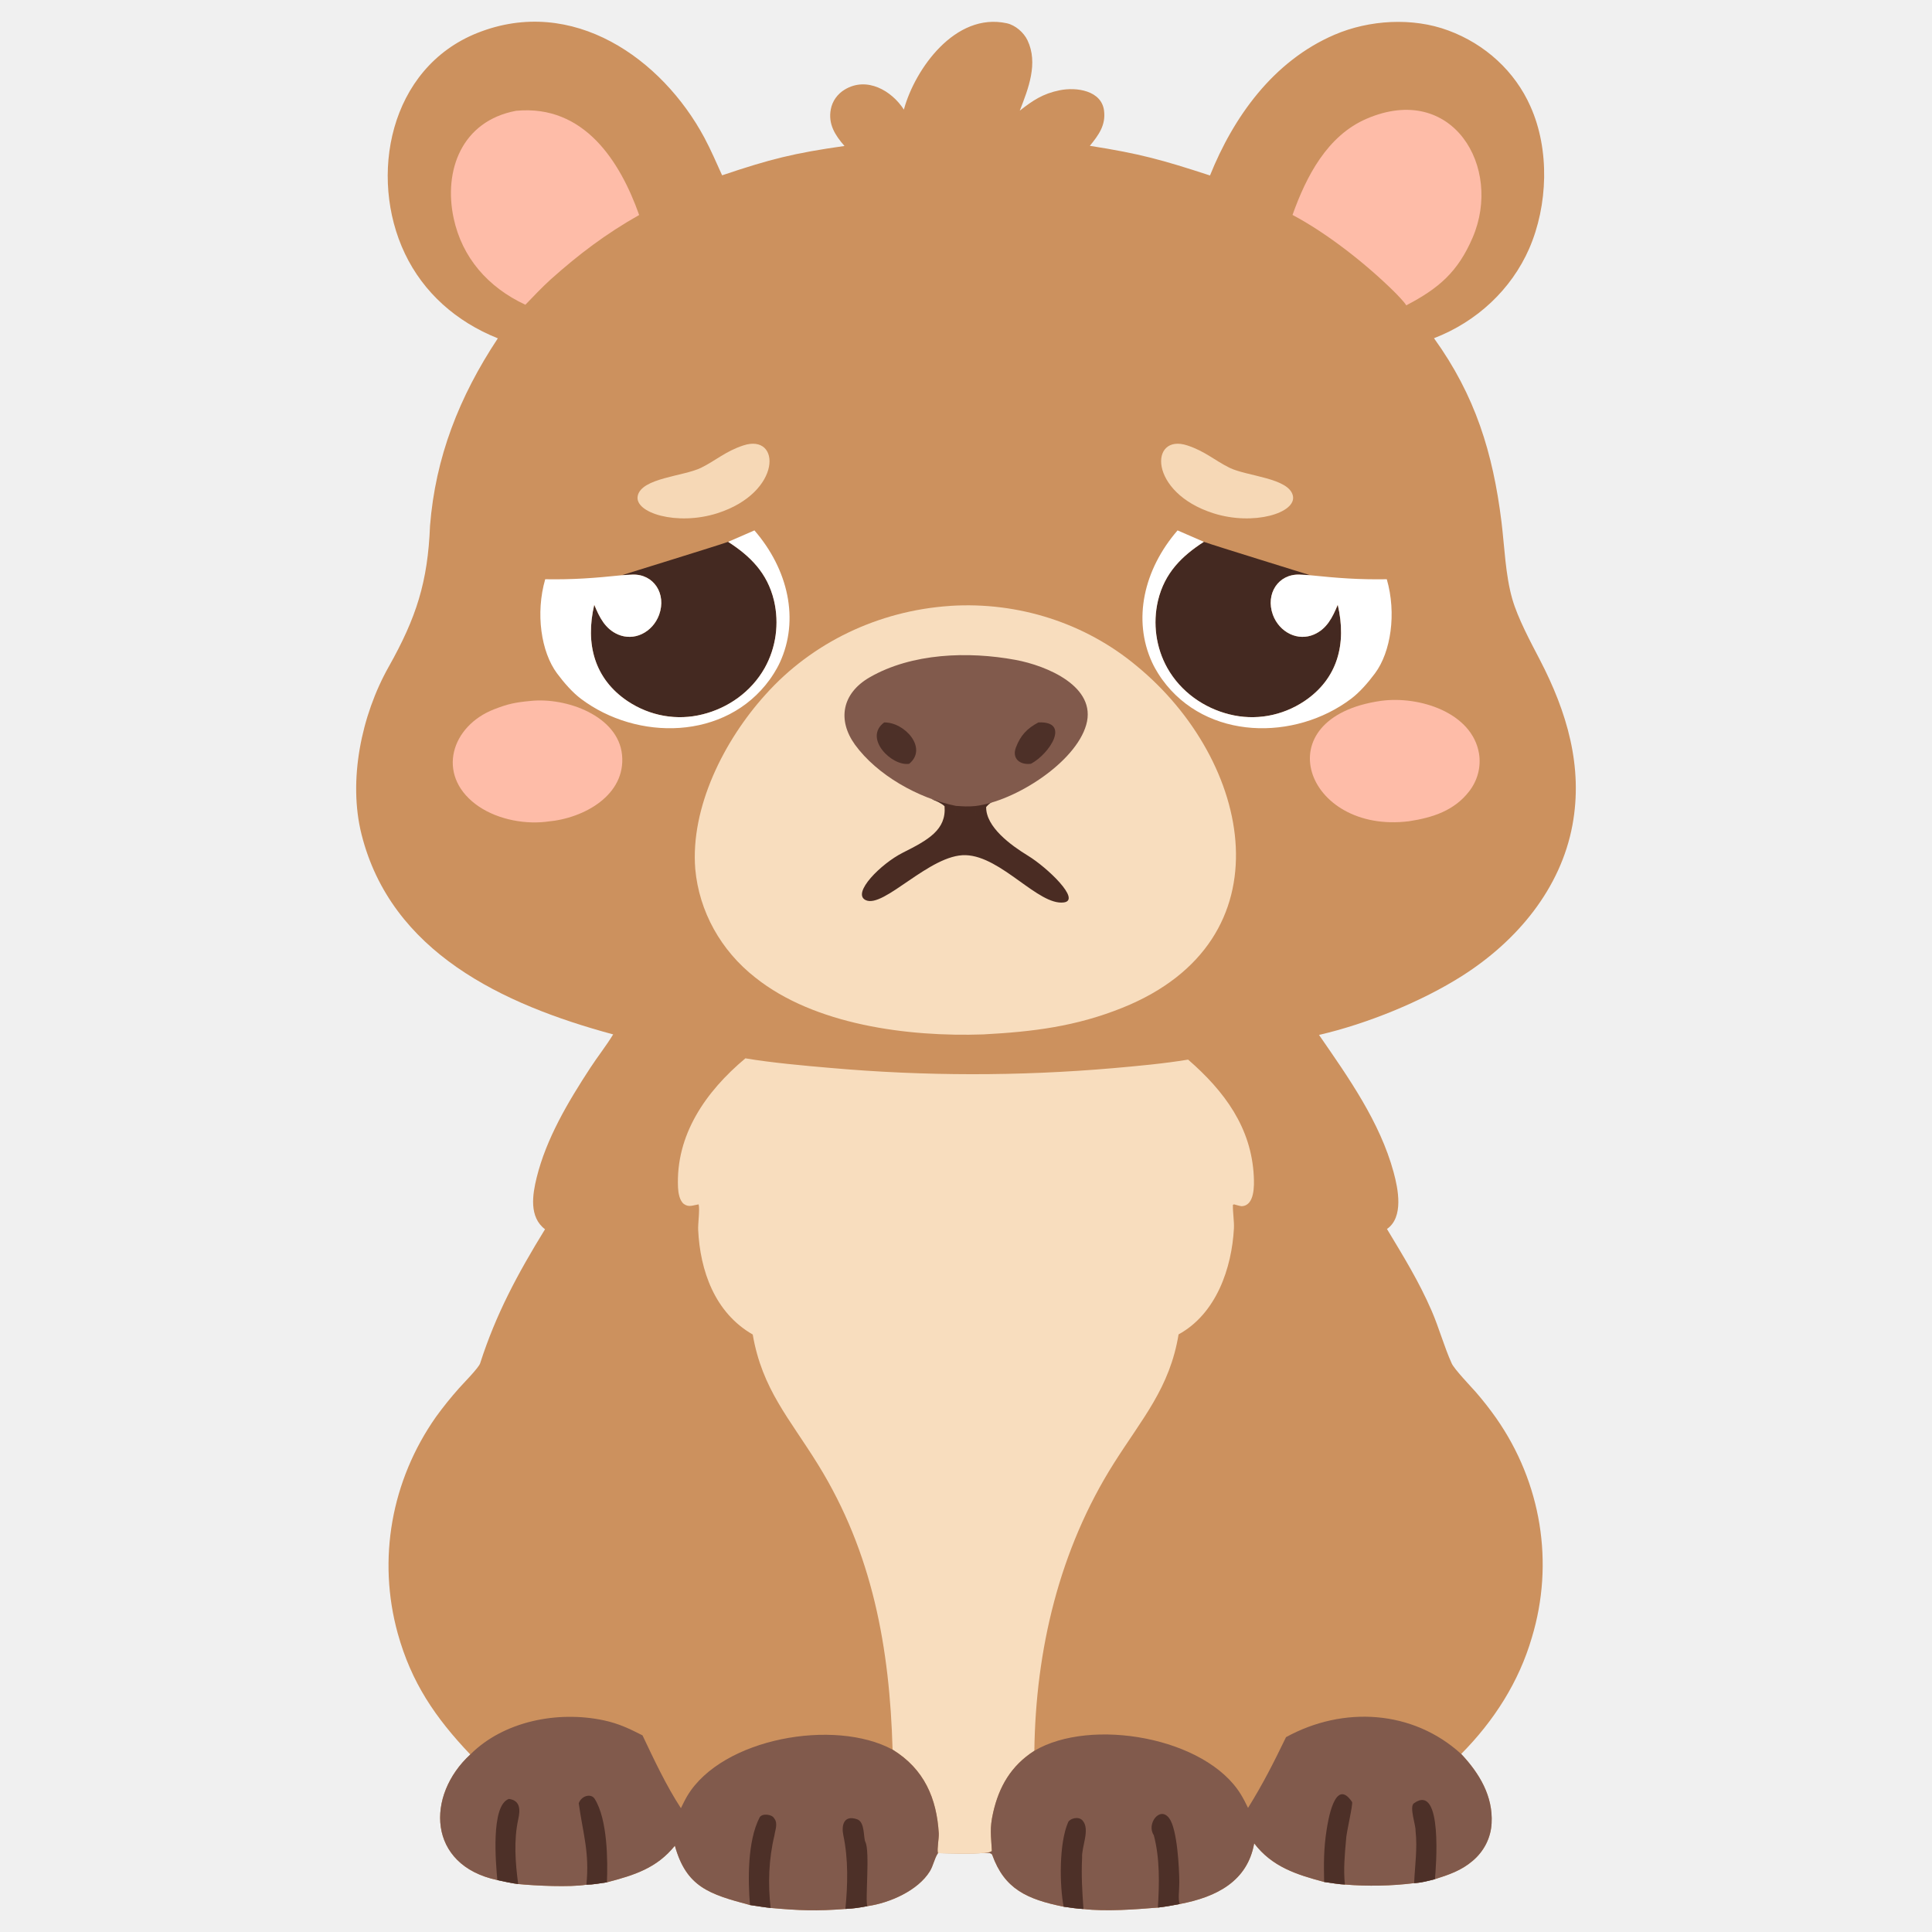
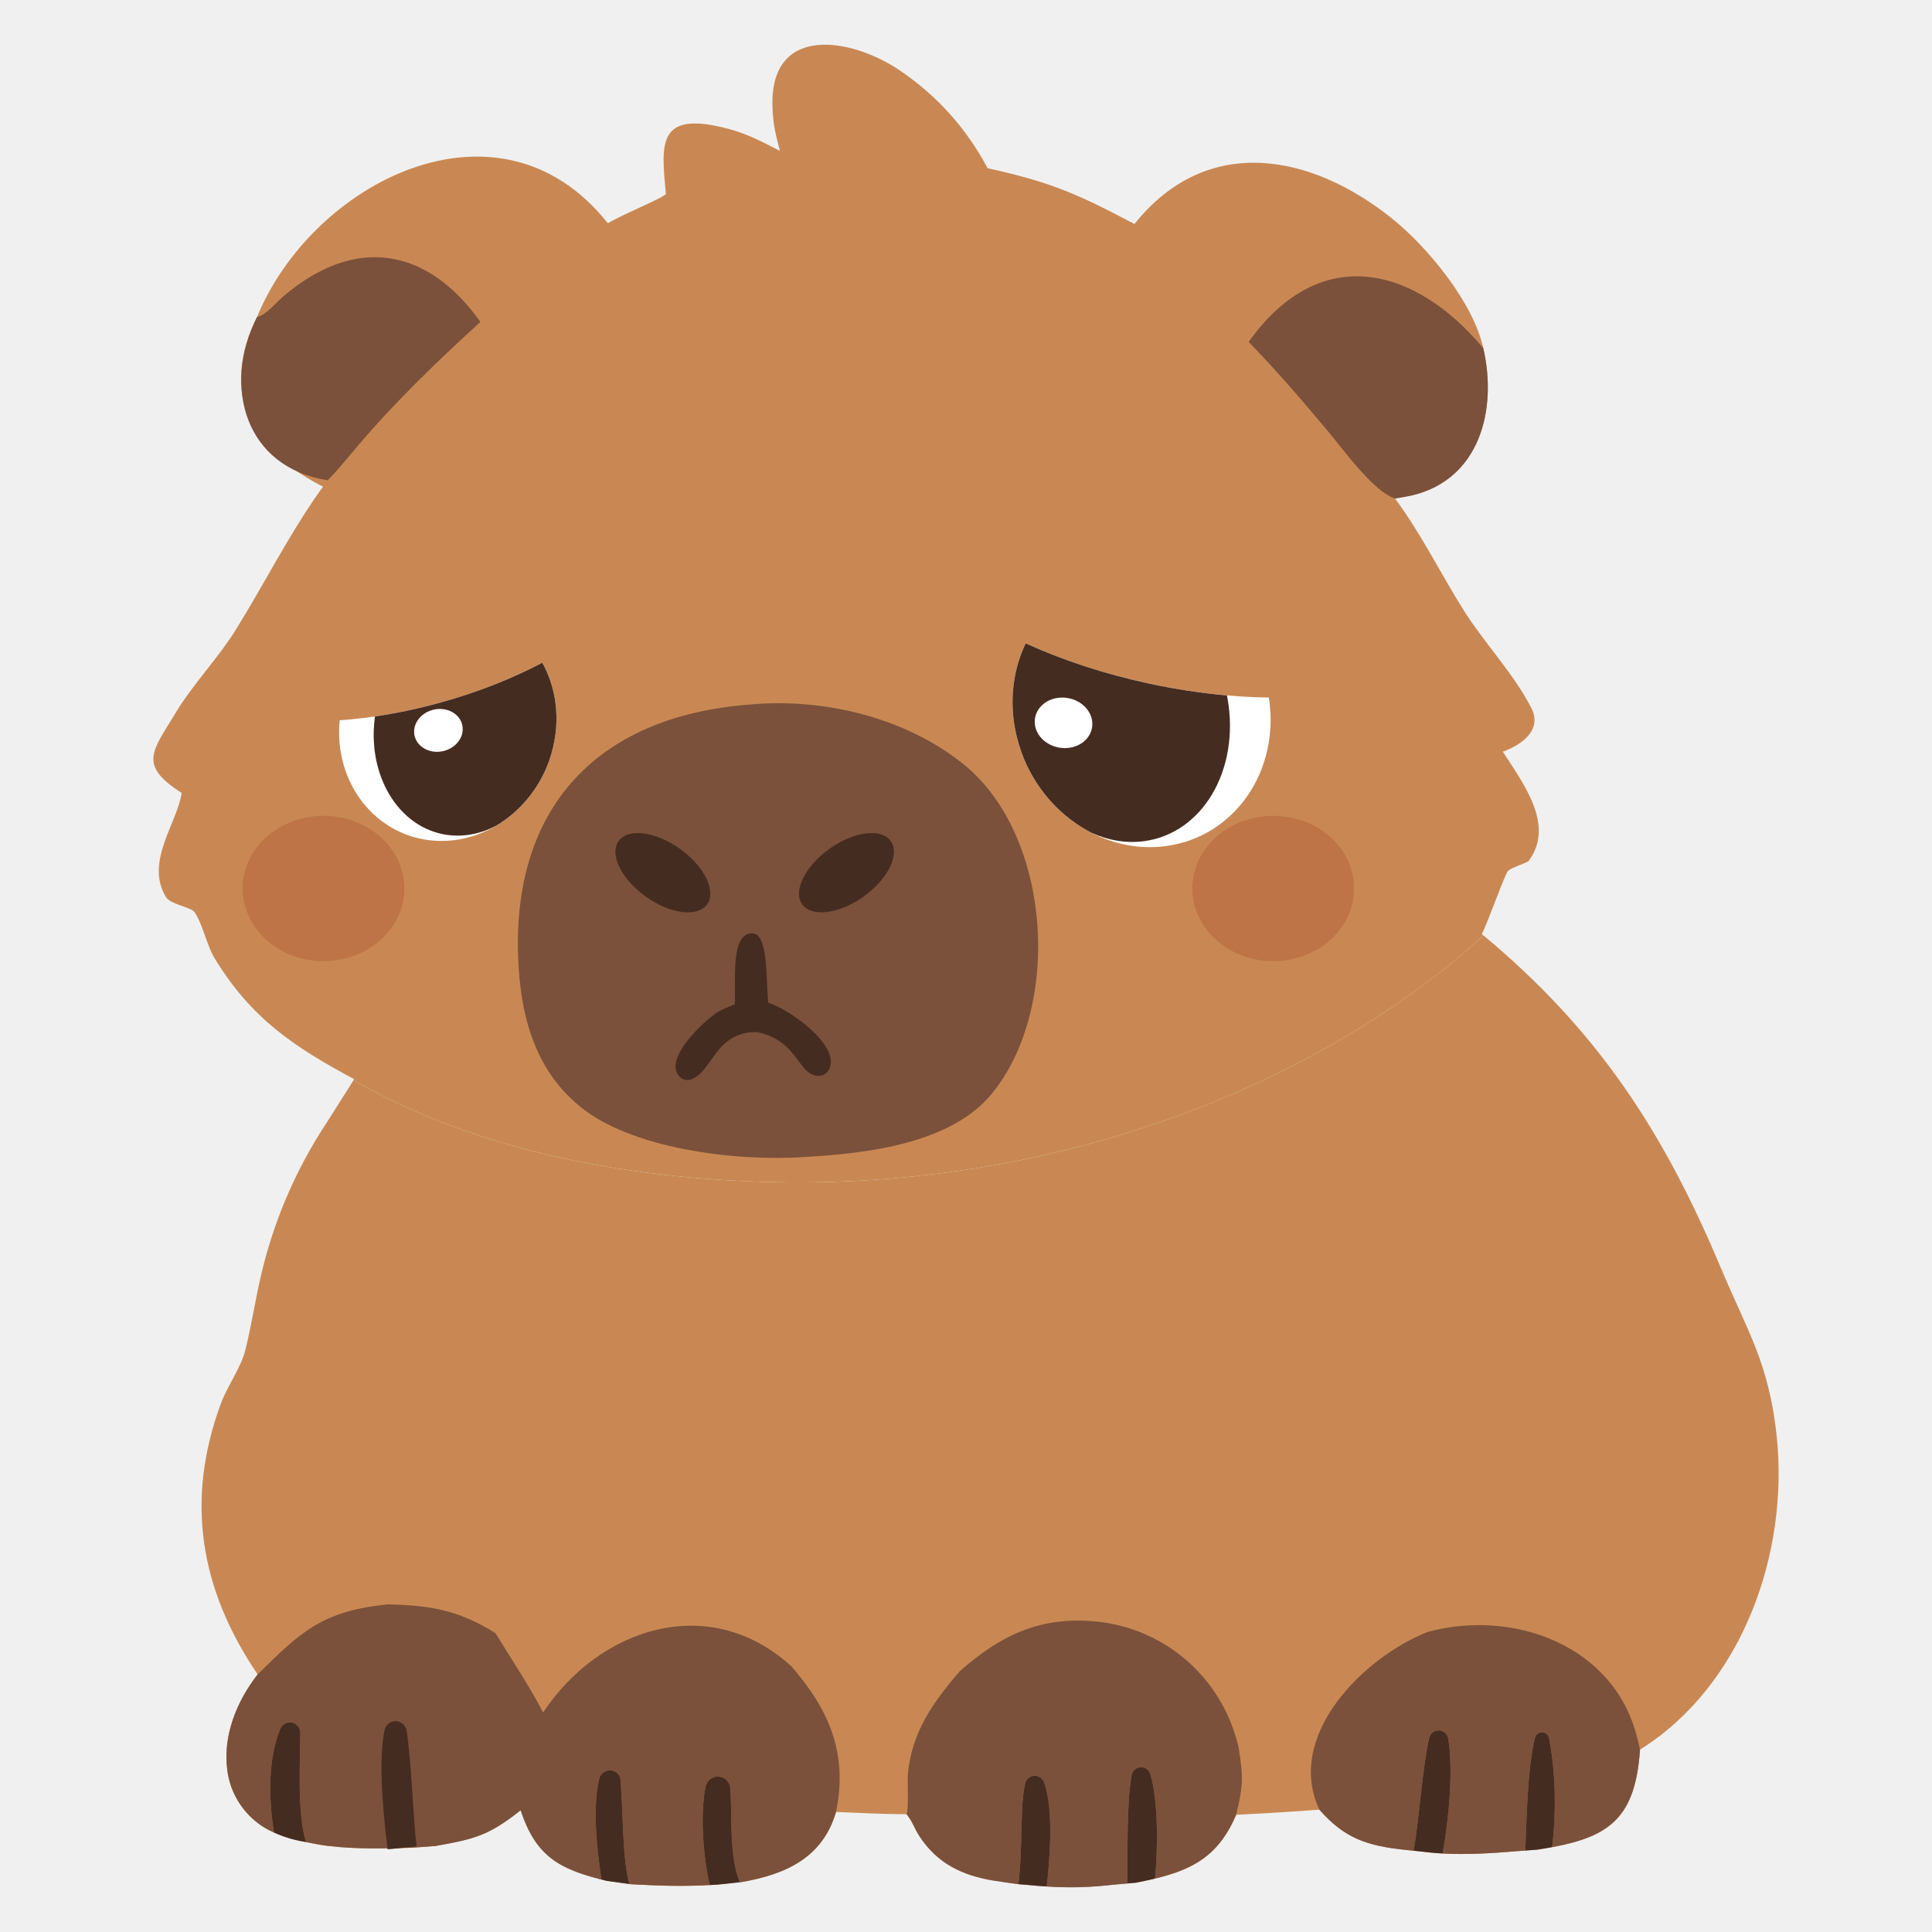
<svg xmlns="http://www.w3.org/2000/svg" width="100%" height="100%" viewBox="0 0 1024 1024" version="1.1" xml:space="preserve" style="fill-rule:evenodd;clip-rule:evenodd;stroke-linejoin:round;stroke-miterlimit:2;">
-   <g transform="matrix(0.777308,0,0,0.737884,-37.42286,-57.61215)">
-     <path d="M664.474,156.818L664.654,156.107C672.055,128.058 699.258,86.669 734.652,94.788C740.54,96.139 746.237,101.466 748.733,106.962C756.237,123.485 749.344,141.72 743.503,157.558C752.258,150.317 759.184,145.365 770.689,142.918C782.277,140.453 799.245,143.143 800.959,157.573C802.2,168.028 797.323,174.988 791.285,182.821C825.526,188.479 840.653,192.928 873.2,204.127C889.139,162.357 916.131,121.999 958.13,103.013C981.755,92.332 1011.35,90.43 1035.65,99.952C1060.95,109.772 1081.17,129.448 1091.69,154.469C1104.97,185.597 1103.65,225.695 1090.81,256.744C1078.63,285.968 1055.27,309.109 1025.94,321.016C1054.14,362.284 1066.11,403.392 1071.94,452.789C1074.06,470.848 1074.59,490.943 1079.34,508.384C1083.09,522.122 1091.69,538.993 1098.13,552.027C1116.61,589.461 1127.74,628.875 1120.32,670.856C1112.32,716.152 1082.97,753.666 1045.32,778.929C1017.71,797.455 980.036,813.57 947.539,821.461C967.77,852.325 989.02,883.857 998.397,920.061C1001.49,932 1005.43,952.39 993.877,960.856C1005.21,980.791 1015.45,998.08 1024.36,1019.67C1029.31,1031.68 1032.98,1045.76 1038.02,1057.42C1039.83,1061.62 1050.86,1073.73 1054.54,1078.12C1059.44,1084.07 1064.04,1090.27 1068.33,1096.68C1099.17,1143.14 1108.06,1200.79 1092.65,1254.37C1083.87,1286.09 1066.95,1314.08 1044.48,1337.95C1056.93,1351.89 1066.23,1368.27 1065.22,1387.63C1064.75,1398.08 1060.05,1407.89 1052.21,1414.8C1044.58,1421.65 1036.15,1424.69 1026.59,1427.87C1021.73,1429.18 1017.47,1430.42 1012.41,1430.73C996.753,1432.76 980.923,1433.1 965.195,1431.73C961.8,1431.66 954.688,1430.42 951.03,1429.88C932.07,1424.55 915.585,1419.06 903.325,1402.15C898.784,1429.2 877.93,1440.7 852.543,1445.74C847.264,1446.82 842.989,1447.62 837.657,1448.29C822.392,1449.61 802.111,1451.22 786.918,1449.32C782.38,1449.07 777.901,1448.32 773.402,1447.66C748.283,1442.31 733.011,1434.86 724.729,1410.44C724.109,1408.62 720.68,1409.06 719.024,1409.04C711.298,1409.87 695.67,1409.36 687.707,1409.18C685.159,1413.25 684.586,1418.1 682.126,1422.29C674.041,1436.07 654.855,1444.97 639.588,1447.26C633.605,1448.44 630.628,1448.93 624.581,1449.27C605.056,1450.89 592.989,1450.39 573.614,1448.55C569.119,1448.04 564.05,1447.15 559.528,1446.45C531.651,1438.67 516.14,1433.49 508.321,1403.84C495.917,1419.98 480.819,1424.95 461.99,1430.14C457.566,1430.83 452.359,1431.82 447.983,1431.85C436.882,1433.78 413.013,1432.59 401.472,1431.37C397.334,1430.91 391.469,1429.46 387.263,1428.54C339.492,1417.89 338.386,1367.79 368.818,1338.33C344.852,1311.78 328.65,1286.61 319.36,1251.39C305.405,1198.19 314.892,1141.56 345.422,1095.81C350.332,1088.68 355.591,1081.79 361.18,1075.18C364.108,1071.72 374.561,1060.55 375.533,1057.36C386.365,1021.84 401.101,993.067 419.777,961.052C408.754,952.244 411.219,936.128 414.079,923.924C420.678,895.766 435.521,869.519 450.645,845.117C455.703,836.957 461.402,829.445 466.244,821.094C390.441,799.517 314.855,761.84 294.678,677.477C285.394,638.658 294.527,591.941 313.155,557.084C332.036,521.753 339.869,496.013 341.359,455.771C345.075,406.564 361.195,363.119 387.602,321.101C359.212,309.155 336.907,288.281 324.214,260.201C299.314,205.121 313.411,126.978 373.686,101.729C438.711,74.49 499.643,120.396 528.412,176.942C532.842,185.648 536.644,195.028 540.527,204.001C573.185,192.436 589.311,188.087 623.973,182.929C617.54,175.236 612.725,167.149 614.648,156.576C615.676,150.776 619.078,145.668 624.035,142.486C639.169,132.773 656.164,143.171 664.474,156.818Z" style="fill:rgb(204,145,94);fill-rule:nonzero;" />
+   <path d="M786.001,495.573C846.857,546.15 881.751,599.777 912.113,672.08C925.969,705.078 937.569,722.399 941.67,761.071C948.213,822.894 923.765,893.143 869.246,927.348C866.581,966.11 851.067,974.858 814.669,980.366L802.986,981.233C788.659,982.493 772.081,983.373 757.748,981.853C753.287,981.345 748.823,980.865 744.357,980.416C724.42,978.273 712.589,974.315 699.29,959.16C684.6,960.266 669.896,961.169 655.182,961.872C644.347,987.387 627.284,992.82 602.171,997.86L589.502,998.991C572.547,1000.925 559.958,1000.585 543.037,998.912C539.531,998.82 530.751,997.34 526.875,996.789C510.169,994.082 496.834,987.778 487.346,973.247C484.567,968.989 483.87,965.782 480.502,961.545C468.329,961.588 455.346,960.855 443.115,960.37C435.946,984.773 416.332,993.445 393.106,997.522L380.368,998.885C363.2,999.97 351.46,999.579 334.462,998.695L321.709,996.927C297.539,991.065 284.265,984.865 275.964,959.481C259.046,972.859 251.863,974.651 230.922,978.395L218.341,979.341C204.286,979.724 188.641,980.139 174.765,978.46C170.856,978.144 164.586,976.78 160.553,976.022C152.956,974.768 143.328,971.284 137.143,966.63C127.955,959.849 121.934,949.608 120.477,938.282C118.011,920.001 125.467,901.694 136.559,887.468C106.028,842.506 98.025,795.247 117.149,743.691C120.403,734.914 127.69,724.757 129.932,715.946C133.074,703.602 135.061,690.503 137.883,677.976C144.521,648.316 156.525,620.119 173.306,594.776L187.372,572.563C241.776,603.681 311.955,622.58 397.502,626.175C555.365,632.81 696.587,576.541 785.115,496.96C785.417,496.495 785.713,496.033 786.001,495.573Z" style="fill:rgb(201,136,83);" />
+   <g transform="matrix(1.708516,0,0,1.708516,-864.6758,-427.8763)">
+     <path d="M939.048,405.068C938.989,405.076 938.93,405.085 938.871,405.094C947.022,416.088 952.974,428.353 960.266,439.905C966.633,449.992 975.791,459.538 981.162,470.089C984.722,477.081 977.765,481.662 972.311,483.629C978.571,493.399 988.703,506.497 980.227,517.633C978.603,518.518 975.253,519.513 973.973,520.534C973.027,521.288 967.499,537.068 965.791,540.203L966.147,540.498C965.978,540.767 965.805,541.037 965.628,541.31C913.812,587.889 831.155,620.823 738.757,616.94C688.686,614.835 647.61,603.774 615.767,585.56L615.975,585.232C597.43,575.277 584.027,566.439 572.642,547.658C570.21,543.645 568.988,537.095 566.413,533.343C565.461,531.956 558.942,530.926 557.621,528.784C550.865,517.821 561.282,505.49 562.437,496.415C548.864,487.739 553.401,483.508 560.425,471.822C565.913,462.692 573.806,454.589 579.348,445.643C588.185,431.377 595.599,416.543 605.286,402.828C605.81,402.086 606.341,401.347 606.879,400.611C607.167,400.217 607.458,399.825 607.75,399.433C607.458,399.825 638.996,363.929 658.911,344.905C664.843,339.238 686.092,325.498 694.549,319.559C694.588,319.608 694.627,319.657 694.666,319.706C699.47,316.806 710.658,312.39 712.667,310.661C711.328,295.695 709.791,285.288 729.685,289.813C737.077,291.494 741.42,293.855 748.049,297.233C746.685,291.968 745.926,289.154 745.73,283.665C744.809,257.866 770.118,261.94 785.458,272.432C796.846,280.222 805.82,290.129 812.473,302.617C831.564,306.818 840.121,310.449 857.295,319.552L858.023,319.939L858.219,319.695L858.285,320.467C871.648,332.933 919.364,382.126 939.048,405.068Z" style="fill:rgb(201,136,83);" />
  </g>
-   <g transform="matrix(0.777308,0,0,0.737884,-37.42286,-57.61215)">
-     <path d="M556.407,838.27C573.731,841.375 596.691,843.584 614.372,845.167C678.378,851.113 742.794,851.179 806.812,845.366C823.407,843.837 841.908,842.065 858.28,839.193C883.164,861.98 901.459,888.108 903.068,923.075C903.356,929.334 903.786,944.188 894.749,944.481C893.84,944.459 890.489,943.42 889.575,943.149L888.818,943.53C888.701,949.176 889.779,955.358 889.509,960.551C888.043,988.758 877.641,1021.63 851.778,1036.57C845.754,1075.06 827.008,1096.88 807.631,1129.19C770.348,1191.35 754.333,1263.35 753.433,1335.67C737.559,1346.35 729.328,1361.46 725.34,1380.06C722.836,1391.74 723.935,1396.28 724.476,1407.71C722.554,1408.98 721.517,1408.75 719.024,1409.04C711.298,1409.87 695.67,1409.36 687.707,1409.18C686.925,1406.5 688.466,1398.52 688.259,1394.89C686.836,1369.98 678.439,1348.83 656.766,1334.83C654.795,1261.88 643.187,1193.58 605.984,1130.15C586.431,1096.81 567.873,1076.1 561.403,1036.65C535.376,1020.94 525.52,990.558 524.202,961.521C523.992,956.893 525.425,947.06 524.528,943.171C520.711,943.748 517.919,945.49 514.565,942.977C511.462,940.652 510.612,934.673 510.457,931.007C508.863,893.276 529.245,862.221 556.407,838.27Z" style="fill:rgb(248,221,190);fill-rule:nonzero;" />
+   <g id="EarR">
+     <path d="M601.605,118.328C640.103,70.611 695.062,81.574 737.726,115.756C756.679,130.942 780.91,160.403 786.159,184.516C793.697,216.942 784.427,254.303 747.992,262.655C745.247,263.258 679.483,273.147 676.702,273.566C643.072,234.37 604.548,180.945 581.718,159.646C581.68,159.2 601.642,118.761 601.605,118.328Z" style="fill:rgb(201,136,83);" />
+     <g transform="matrix(1.708516,0,0,1.708516,-864.6758,-427.8763)">
+       <path d="M893.465,356.502C915.386,325.68 944.775,332.788 966.239,358.435C970.651,377.414 965.225,399.282 943.9,404.17C942.235,404.536 940.558,404.844 938.871,405.094C932.199,402.961 922.877,389.965 918.089,384.248C909.992,374.58 902.257,365.574 893.465,356.502Z" style="fill:rgb(123,81,59);fill-rule:nonzero;" />
+     </g>
  </g>
-   <g transform="matrix(0.777308,0,0,0.737884,-37.42286,-57.61215)">
-     <path d="M925.033,1325.88C963.937,1303.33 1011.45,1306.26 1044.48,1337.95C1056.93,1351.89 1066.23,1368.27 1065.22,1387.63C1064.75,1398.08 1060.05,1407.89 1052.21,1414.8C1044.58,1421.65 1036.15,1424.69 1026.59,1427.87C1021.73,1429.18 1017.47,1430.42 1012.41,1430.73C996.753,1432.76 980.923,1433.1 965.195,1431.73C961.8,1431.66 954.688,1430.42 951.03,1429.88C932.07,1424.55 915.585,1419.06 903.325,1402.15C898.784,1429.2 877.93,1440.7 852.543,1445.74C847.264,1446.82 842.989,1447.62 837.657,1448.29C822.392,1449.61 802.111,1451.22 786.918,1449.32C782.38,1449.07 777.901,1448.32 773.402,1447.66C748.283,1442.31 733.011,1434.86 724.729,1410.44C724.109,1408.62 720.68,1409.06 719.024,1409.04C721.517,1408.75 722.554,1408.98 724.476,1407.71C723.935,1396.28 722.836,1391.74 725.34,1380.06C729.328,1361.46 737.559,1346.35 753.433,1335.67C791.952,1311.57 870.338,1325.89 894.193,1366.92C895.98,1369.99 897.679,1373.44 899.136,1376.68C909.365,1359.35 916.614,1344.21 925.033,1325.88Z" style="fill:rgb(129,90,76);fill-rule:nonzero;" />
+   <g id="EarL">
+     <path d="M307.085,195.441C307.085,195.441 213.175,274.231 213.675,273.561C124.068,249.871 117.624,204.989 136.205,168.083C165.302,96.881 264.24,45.609 321.972,118.095C362.524,174.242 307.085,195.441 307.085,195.441Z" style="fill:rgb(201,136,83);" />
+     <g transform="matrix(1.708516,0,0,1.708516,-864.6758,-427.8763)">
+       <path d="M585.819,348.817C588.732,348.084 591.765,344.255 594.181,342.209C616.327,323.453 638.623,327.138 655.139,350.3C641.517,362.734 628.743,375.008 616.816,389.079C614.144,392.232 610.617,396.571 607.75,399.433C582.227,395.517 574.943,370.418 585.819,348.817Z" style="fill:rgb(123,81,59);fill-rule:nonzero;" />
+     </g>
  </g>
-   <g transform="matrix(0.777308,0,0,0.737884,-37.42286,-57.61215)">
-     <path d="M837.657,1448.29C838.659,1431.57 839.103,1412.96 834.885,1396.29C829.707,1388.38 838.906,1375.06 845.358,1384.07C850.919,1391.83 852.245,1420.33 852.279,1430.29C852.298,1435.95 851.246,1442.14 852.543,1445.74C847.264,1446.82 842.989,1447.62 837.657,1448.29Z" style="fill:rgb(77,48,40);fill-rule:nonzero;" />
+   <g transform="matrix(1.708516,0,0,1.708516,-864.6758,-427.8763)">
+     <path d="M591.101,818.943C589.354,818.149 587.72,817.227 586.368,816.209C580.99,812.24 577.466,806.246 576.613,799.617C575.17,788.917 579.534,778.202 586.026,769.875C599.481,756.576 606.143,750.178 626.467,748.141C639.585,748.46 648.299,749.879 659.787,757.071C664.069,764.036 671.067,774.676 674.574,781.701C692.008,755.393 726.13,744.177 751.583,767.345C763.215,780.719 769.235,794.307 765.454,812.545C761.258,826.828 749.778,831.904 736.184,834.29L735.616,834.351C732.22,826.174 733.287,814.152 732.663,805.196C732.528,803.248 730.971,801.701 729.022,801.58C727.073,801.459 725.337,802.801 724.961,804.717C723.125,814.059 724.445,827.66 726.286,835.229C717.517,835.683 710.982,835.451 701.859,834.977L701.399,834.913C699.073,827.619 699.484,811.823 698.498,801.781C697.932,800.4 696.541,799.542 695.053,799.655C693.566,799.768 692.32,800.826 691.969,802.276C689.675,811.971 691.562,825.873 692.673,833.515C679.611,830.192 672.278,826.268 667.62,812.025C657.718,819.855 653.514,820.904 641.257,823.095L633.893,823.649C625.667,823.873 616.51,824.116 608.388,823.133C606.393,822.972 603.346,822.344 601.034,821.892C598.263,812.882 599.209,797.703 599.252,787.993C599.263,786.461 598.192,785.133 596.692,784.82C595.192,784.507 593.679,785.294 593.075,786.702C589.389,795.373 589.278,807.69 591.101,818.943Z" style="fill:rgb(123,81,59);" />
  </g>
-   <g transform="matrix(0.777308,0,0,0.737884,-37.42286,-57.61215)">
-     <path d="M773.402,1447.66C770.661,1432.49 770.135,1402.34 776.473,1386.98C777.568,1384.32 783.535,1382.44 786.279,1385.7C791.696,1392.13 785.534,1404.55 785.987,1412.49C785.383,1425.49 786.083,1436.65 786.918,1449.32C782.38,1449.07 777.901,1448.32 773.402,1447.66Z" style="fill:rgb(77,48,40);fill-rule:nonzero;" />
+   <g transform="matrix(1.708516,0,0,1.708516,-864.6758,-427.8763)">
+     <path d="M822.029,834.946C819.603,834.669 816.208,834.107 814.479,833.861C804.701,832.277 796.896,828.587 791.343,820.082C789.716,817.59 789.308,815.713 787.337,813.233C788.052,812.224 787.529,802.906 787.762,800.555C789.051,787.549 795.562,778.547 803.844,768.877C816.045,758.176 827.783,752.157 844.56,753.329C858.105,754.215 870.715,760.549 879.512,770.887C884.825,777.156 888.546,784.616 890.356,792.632C891.829,801.867 891.777,804.316 889.578,813.424C884.119,826.279 875.959,830.425 864.418,833.211C865.237,824.758 865.576,809.814 862.971,800.825C862.588,799.495 861.341,798.602 859.958,798.668C858.576,798.733 857.419,799.74 857.163,801.1C855.457,810.385 856.014,827.032 855.826,834.731L851.135,835.15C843.635,836.005 837.595,836.101 830.817,835.674C831.672,828.064 833.157,811.746 829.942,803.261C829.467,802.02 828.241,801.23 826.915,801.312C825.588,801.393 824.468,802.326 824.148,803.616C822.441,810.593 823.498,822.535 822.029,834.946Z" style="fill:rgb(123,81,59);" />
  </g>
-   <g transform="matrix(0.777308,0,0,0.737884,-37.42286,-57.61215)">
-     <path d="M951.03,1429.88C950.788,1417.04 950.674,1406.08 952.726,1392.47C953.542,1387.06 958.223,1353.95 970.048,1372.39C970.932,1373.77 965.904,1395.52 965.992,1399.45C965.057,1410.44 964.106,1421.04 965.195,1431.73C961.8,1431.66 954.688,1430.42 951.03,1429.88Z" style="fill:rgb(77,48,40);fill-rule:nonzero;" />
+   <g transform="matrix(1.708516,0,0,1.708516,-864.6758,-427.8763)">
+     <path d="M944.591,824.569C943.652,824.469 942.712,824.373 941.772,824.278C930.103,823.024 923.178,820.707 915.394,811.837C904.635,788.941 929.047,764.51 949.074,756.673C975.287,749.598 1006.32,760.57 1013.8,788.782C1014.19,790.253 1014.55,791.732 1014.87,793.217C1013.429,814.17 1005.575,820.139 987.602,823.469C988.889,812.84 988.766,800.368 986.637,789.596C986.416,788.602 985.55,787.883 984.532,787.848C983.514,787.814 982.602,788.472 982.314,789.449C979.809,799.494 979.642,816.925 979.28,824.519L976.088,824.756C969.018,825.378 961.013,825.842 953.647,825.439C955.715,813.924 956.957,798.988 955.341,789.669C955.068,788.279 953.86,787.269 952.443,787.246C951.027,787.223 949.786,788.193 949.467,789.573C947.276,799.199 946.239,816.21 944.679,824.135L944.591,824.569Z" style="fill:rgb(123,81,59);" />
  </g>
-   <g transform="matrix(0.777308,0,0,0.737884,-37.42286,-57.61215)">
-     <path d="M1012.41,1430.73C1012.9,1417.97 1014.73,1406.02 1013.36,1393.09C1013.63,1389.43 1008.94,1375.85 1012.23,1373.37C1032.34,1358.21 1027.15,1420.87 1026.59,1427.87C1021.73,1429.18 1017.47,1430.42 1012.41,1430.73Z" style="fill:rgb(77,48,40);fill-rule:nonzero;" />
+   <g transform="matrix(2.383862,0,0,2.383862,-238.4293,-964.9172)">
+     <path d="M414.287,816.251L414.35,815.94C415.468,810.26 416.211,798.069 417.782,791.17C418.01,790.18 418.899,789.485 419.915,789.502C420.93,789.518 421.796,790.242 421.992,791.239C423.149,797.918 422.259,808.622 420.777,816.875C419.795,816.821 418.828,816.746 417.884,816.646C416.685,816.509 415.486,816.378 414.287,816.251Z" style="fill:rgb(69,44,33);" />
  </g>
-   <g transform="matrix(0.777308,0,0,0.737884,-37.42286,-57.61215)">
-     <path d="M368.818,1338.33C391.519,1314.37 428.414,1306.72 459.871,1313.8C470.007,1316.08 477.272,1319.77 486.256,1324.59C493.906,1341.6 502.57,1361.05 512.438,1376.88C513.746,1374.06 515.311,1370.65 516.827,1367.99C540.471,1326.51 617.225,1312.28 656.766,1334.83C678.439,1348.83 686.836,1369.98 688.259,1394.89C688.466,1398.52 686.925,1406.5 687.707,1409.18C685.159,1413.25 684.586,1418.1 682.126,1422.29C674.041,1436.07 654.855,1444.97 639.588,1447.26C633.605,1448.44 630.628,1448.93 624.581,1449.27C605.056,1450.89 592.989,1450.39 573.614,1448.55C569.119,1448.04 564.05,1447.15 559.528,1446.45C531.651,1438.67 516.14,1433.49 508.321,1403.84C495.917,1419.98 480.819,1424.95 461.99,1430.14C457.566,1430.83 452.359,1431.82 447.983,1431.85C436.882,1433.78 413.013,1432.59 401.472,1431.37C397.334,1430.91 391.469,1429.46 387.263,1428.54C339.492,1417.89 338.386,1367.79 368.818,1338.33Z" style="fill:rgb(129,90,76);fill-rule:nonzero;" />
+   <g transform="matrix(2.383862,0,0,2.383862,-238.4293,-964.9172)">
+     <path d="M439.148,816.216C439.408,810.773 439.527,798.28 441.323,791.081C441.529,790.381 442.183,789.909 442.913,789.934C443.642,789.958 444.263,790.474 444.421,791.186C445.947,798.906 446.035,807.845 445.113,815.463C444.046,815.661 442.929,815.845 441.761,816.022L439.148,816.216Z" style="fill:rgb(69,44,33);" />
  </g>
-   <g transform="matrix(0.777308,0,0,0.737884,-37.42286,-57.61215)">
-     <path d="M559.528,1446.45C558.164,1428.99 557.685,1400.78 566.057,1383.62C567.654,1380.34 574.585,1381.23 575.973,1384.13C578.803,1387.66 576.722,1392.49 576.188,1396.52C572.314,1413.42 571.723,1431.27 573.614,1448.55C569.119,1448.04 564.05,1447.15 559.528,1446.45Z" style="fill:rgb(77,48,40);fill-rule:nonzero;" />
+   <g transform="matrix(2.383862,0,0,2.383862,-277.8936,-968.7869)">
+     <path d="M343.002,825.312C344.054,816.417 343.296,807.858 344.52,802.858C344.749,801.933 345.552,801.264 346.503,801.206C347.454,801.148 348.332,801.714 348.672,802.603C350.977,808.684 349.913,820.379 349.3,825.833C347.729,825.735 346.104,825.596 344.37,825.425C344.02,825.416 343.545,825.374 343.002,825.312Z" style="fill:rgb(69,44,33);" />
  </g>
-   <g transform="matrix(0.777308,0,0,0.737884,-37.42286,-57.61215)">
-     <path d="M624.581,1449.27C626.221,1431.94 626.641,1413.59 623.183,1396.33C621.867,1389.77 623.123,1381.28 632.805,1384.94C638.028,1387.16 636.81,1398.27 638.204,1401.12C641.485,1407.81 637.929,1443.54 639.588,1447.26C633.605,1448.44 630.628,1448.93 624.581,1449.27Z" style="fill:rgb(77,48,40);fill-rule:nonzero;" />
+   <g transform="matrix(2.383862,0,0,2.383862,-277.8936,-968.7869)">
+     <path d="M367.223,825.158C367.358,819.64 366.959,807.709 368.182,801.054C368.365,800.08 369.194,799.358 370.185,799.311C371.176,799.264 372.07,799.904 372.345,800.857C374.211,807.3 373.969,818.01 373.381,824.069C372.044,824.392 370.643,824.689 369.176,824.984L367.223,825.158Z" style="fill:rgb(69,44,33);" />
  </g>
-   <g transform="matrix(0.777308,0,0,0.737884,-37.42286,-57.61215)">
-     <path d="M447.983,1431.85C450.246,1408.69 445.562,1394.78 442.767,1373.33C444.683,1367.83 451.217,1366.11 453.638,1370.18C462.421,1384.93 462.595,1414.47 461.99,1430.14C457.566,1430.83 452.359,1431.82 447.983,1431.85Z" style="fill:rgb(77,48,40);fill-rule:nonzero;" />
+   <g transform="matrix(2.383862,0,0,2.383862,-239.4293,-966.7985)">
+     <path d="M161.36,813.008C160.053,804.944 160.132,796.116 162.774,789.902C163.207,788.892 164.292,788.328 165.367,788.552C166.442,788.777 167.209,789.728 167.202,790.827C167.171,797.786 166.493,808.665 168.479,815.122C168.236,815.074 168.004,815.029 167.788,814.989C165.791,814.659 163.46,813.962 161.36,813.008Z" style="fill:rgb(69,44,33);" />
  </g>
-   <g transform="matrix(0.777308,0,0,0.737884,-37.42286,-57.61215)">
-     <path d="M387.263,1428.54C386.295,1417.14 382.581,1374.98 395.1,1370.24C403.302,1371.31 402.827,1378.61 401.519,1384.87C398.37,1399.93 399.543,1416.2 401.472,1431.37C397.334,1430.91 391.469,1429.46 387.263,1428.54Z" style="fill:rgb(77,48,40);fill-rule:nonzero;" />
+   <g transform="matrix(2.383862,0,0,2.383862,-239.4293,-966.7985)">
+     <path d="M186.604,816.718C186.101,812.125 184.279,798.127 185.928,790.213C186.182,789.045 187.227,788.22 188.423,788.243C189.618,788.266 190.63,789.131 190.84,790.308C191.984,797.874 192.333,810.48 193.053,816.01C192.908,816.041 192.761,816.073 192.613,816.105L187.335,816.673C187.09,816.689 186.847,816.704 186.604,816.718Z" style="fill:rgb(69,44,33);" />
  </g>
-   <g transform="matrix(0.777308,0,0,0.737884,-37.42286,-57.61215)">
-     <path d="M695.773,513.32C695.959,513.299 696.145,513.278 696.331,513.257C742.626,510.198 788.235,525.695 823.081,556.327C901.844,624.389 928.081,753.443 813.462,801.966C781.781,815.377 752.649,819.188 718.614,821.089C667.221,822.963 603.55,814.232 563.168,780.254C539.606,760.82 524.85,732.726 522.222,702.297C518.847,658.122 541.803,609.927 570.156,576.941C601.771,539.706 647.049,516.773 695.773,513.32Z" style="fill:rgb(248,221,190);fill-rule:nonzero;" />
+   <g transform="matrix(2.383862,0,0,2.383862,-238.4293,-969.8144)">
+     <path d="M257.827,825.945C256.508,820.521 255.562,810.773 256.878,804.078C257.147,802.704 258.392,801.743 259.788,801.83C261.185,801.916 262.301,803.025 262.398,804.421C262.845,810.84 262.08,819.456 264.514,825.316L259.578,825.845C258.979,825.882 258.397,825.916 257.827,825.945Z" style="fill:rgb(69,44,33);" />
  </g>
-   <g transform="matrix(0.915678,0,0,0.915678,43.17302,-32.56654)">
-     <path d="M529.521,498.286C526.971,499.645 524.941,501.083 523.669,502.682C523.499,514.221 537.835,524.742 547.821,530.841C559.135,537.751 578.814,556.599 568.611,557.921C553.884,559.83 532.564,531.265 511.883,530.558C491.181,529.85 464.402,561.674 453.902,556.567C445.707,552.581 462.807,535.458 475.478,529.103C490.065,521.787 500.724,515.884 499.579,502.213C497.892,500.611 495.111,499.283 492.258,498.286L529.521,498.286Z" style="fill:rgb(74,44,35);" />
+   <g transform="matrix(2.383862,0,0,2.383862,-238.4293,-971.8279)">
+     <path d="M233.737,825.562C232.941,820.085 231.588,810.121 233.232,803.173C233.484,802.134 234.377,801.375 235.443,801.294C236.509,801.214 237.506,801.829 237.912,802.818C238.618,810.015 238.324,821.336 239.991,826.564L234.971,825.868C234.552,825.766 234.141,825.664 233.737,825.562Z" style="fill:rgb(69,44,33);" />
  </g>
-   <g transform="matrix(0.777308,0,0,0.737884,-37.42286,-57.61215)">
-     <path d="M699.854,656.94C674.097,651.398 646.2,634.792 631.121,612.979C619.001,595.238 622.222,576.067 641.195,564.57C669.926,547.162 708.337,545.793 740.586,552.07C761.812,556.202 796.265,571.18 788.797,598.741C781.448,625.861 740.188,653.654 713.161,657.06C713.191,666.353 713.142,662.752 713.161,657.06C707.999,657.583 705.025,657.294 699.854,656.94C699.955,662.46 699.987,665.263 699.854,656.94Z" style="fill:rgb(129,90,76);fill-rule:nonzero;" />
+   <g transform="matrix(1.708516,0,0,1.708516,-864.6758,-427.8763)">
+     <path d="M739.073,468.98C739.481,468.935 739.89,468.898 740.299,468.868C762.271,467.193 787.136,473.103 805.039,487.547C832.423,509.642 835.633,562.99 813.818,589.699C801.1,605.27 774.848,608.323 755.552,609.365C735.053,610.817 701.081,607.04 685.005,592.838C672.716,582.271 668.221,567.404 667.077,551.712C663.482,502.404 690.235,472.517 739.073,468.98Z" style="fill:rgb(123,81,59);fill-rule:nonzero;" />
  </g>
-   <g transform="matrix(0.777308,0,0,0.737884,-37.42286,-57.61215)">
-     <path d="M651.015,597.017C664.91,596.681 681.055,615.474 668.085,626.709C656.25,628.706 636.696,608.232 651.015,597.017Z" style="fill:rgb(77,48,40);fill-rule:nonzero;" />
+   <g transform="matrix(1.708516,0,0,1.708516,-864.6758,-427.8763)">
+     <path d="M632.223,472.255C636.352,470.415 641.192,472.26 643.05,476.381C644.907,480.502 643.084,485.35 638.971,487.226C634.832,489.113 629.948,487.276 628.079,483.129C626.209,478.982 628.068,474.106 632.223,472.255Z" style="fill:rgb(250,249,249);fill-rule:nonzero;" />
  </g>
-   <g transform="matrix(0.777308,0,0,0.737884,-37.42286,-57.61215)">
-     <path d="M756.205,596.995C778.36,595.932 763.849,619.576 751.119,626.692C743.504,627.703 738.008,622.904 740.876,614.967C743.961,606.428 748.356,601.354 756.205,596.995Z" style="fill:rgb(77,48,40);fill-rule:nonzero;" />
+   <g id="EyeR">
+     <g transform="matrix(0.880863,0,0,0.880863,32.93492,4.507794)">
+       <path d="M726.086,414.603C732.96,458.747 705.422,498.594 663.904,504.009C648.339,506.038 632.975,502.947 619.388,495.975C601.741,486.919 587.093,471.316 578.903,451.888C576.358,445.727 574.406,439.158 573.161,432.282C570.026,414.159 572.706,396.7 579.796,381.978C601.561,391.953 626.808,400.361 654.188,406.233C679.339,411.627 703.725,414.332 726.086,414.603Z" style="fill:white;" />
+     </g>
+     <g transform="matrix(-0.823845,0.107441,0.155994,0.880638,939.773,4.119737)">
+       <path d="M540.753,316.542C519.853,329.07 495.025,340.509 467.498,349.741C451.434,355.129 435.491,359.416 420.02,362.625C420.007,363.248 420,363.873 420,364.5C420,407.273 450.694,442 488.5,442C500.047,442 510.931,438.76 520.479,433.042C537.246,421.938 549.665,404.816 554.627,384.777C556.147,378.429 556.97,371.758 556.999,364.877C556.92,346.759 550.887,330.032 540.753,316.542Z" style="fill:rgb(69,44,33);" />
+     </g>
+     <g transform="matrix(-0.91699,-0.177825,-0.171346,0.843418,888.743,164.3166)">
+       <ellipse cx="294.401" cy="321.5" rx="16.401" ry="15.5" style="fill:white;" />
+     </g>
  </g>
-   <g transform="matrix(0.777308,0,0,0.737884,-37.42286,-57.61215)">
-     <path d="M929.467,232.456C938.782,204.962 953.051,175.504 980.155,163.295C1038.59,136.973 1072.85,198.257 1052.31,248.693C1042.25,273.405 1029.24,285.187 1007.02,297.406C1005.88,295.167 1000.48,289.34 998.628,287.418C979.723,267.752 953.287,245.757 929.467,232.456Z" style="fill:rgb(254,188,168);fill-rule:nonzero;" />
+   <g id="EyeL">
+     <g transform="matrix(-0.743481,0.042778,0.042778,0.743481,702.1463,42.45073)">
+       <path d="M726.086,414.603C732.96,458.747 705.422,498.594 663.904,504.009C648.339,506.038 632.975,502.947 619.388,495.975C601.741,486.919 587.093,471.316 578.903,451.888C576.358,445.727 574.406,439.158 573.161,432.282C570.026,414.159 572.706,396.7 579.796,381.978C601.561,391.953 626.808,400.361 654.188,406.233C679.339,411.627 703.725,414.332 726.086,414.603Z" style="fill:white;" />
+     </g>
+     <g transform="matrix(0.700574,0.050675,-0.088898,0.750867,-63.27768,86.16224)">
+       <path d="M540.753,316.542C519.853,329.07 495.025,340.509 467.498,349.741C451.434,355.129 435.491,359.416 420.02,362.625C420.007,363.248 420,363.873 420,364.5C420,407.273 450.694,442 488.5,442C500.047,442 510.931,438.76 520.479,433.042C537.246,421.938 549.665,404.816 554.627,384.777C556.147,378.429 556.97,371.758 556.999,364.877C556.92,346.759 550.887,330.032 540.753,316.542Z" style="fill:rgb(69,44,33);" />
+     </g>
+     <g transform="matrix(0.765338,-0.194623,0.185581,0.703555,-52.61318,218.2214)">
+       <ellipse cx="294.401" cy="321.5" rx="16.401" ry="15.5" style="fill:white;" />
+     </g>
  </g>
-   <g transform="matrix(0.777308,0,0,0.737884,-37.42286,-57.61215)">
-     <path d="M400.08,157.654C446.576,153.038 471.085,194.245 483.969,232.519C461.35,245.929 442.54,260.965 423.492,278.925C417.539,284.637 411.956,290.904 406.367,296.987C380.742,284.356 363.245,263.042 357.485,234.878C350.492,200.689 362.857,164.973 400.08,157.654Z" style="fill:rgb(254,188,168);fill-rule:nonzero;" />
+   <g transform="matrix(0.680588,0.48572,-0.48572,0.680588,346.0019,-96.35993)">
+     <ellipse cx="393.5" cy="540.387" rx="34.5" ry="18.613" style="fill:rgb(69,44,33);" />
  </g>
-   <g transform="matrix(0.777308,0,0,0.737884,-37.42286,-57.61215)">
-     <path d="M989.791,581.495C1015.94,577.743 1052.02,589.932 1056.65,619.425C1058.08,628.987 1055.66,638.726 1049.91,646.499C1039.85,660.284 1025.1,665.371 1009,667.959C938.171,677.434 909.458,593.563 989.791,581.495Z" style="fill:rgb(254,188,168);fill-rule:nonzero;" />
+   <g transform="matrix(-0.680588,0.48572,0.48572,0.680588,453.9851,-96.35993)">
+     <ellipse cx="393.5" cy="540.387" rx="34.5" ry="18.613" style="fill:rgb(69,44,33);" />
  </g>
-   <g transform="matrix(0.777308,0,0,0.737884,-37.42286,-57.61215)">
-     <path d="M409.984,581.552C434.328,578.832 469.711,592.315 472.296,620.337C474.938,648.964 446.696,665.857 421.638,668.191C421.065,668.277 420.491,668.353 419.915,668.42C403.748,670.26 385.044,665.856 372.293,655.614C345.66,634.224 355.821,599.529 385.09,587.542C394.638,583.632 399.571,582.577 409.984,581.552Z" style="fill:rgb(254,188,168);fill-rule:nonzero;" />
+   <g transform="matrix(0.747881,0,0,0.747881,-47.43396,9.845335)">
+     <ellipse cx="292.669" cy="616.5" rx="57.331" ry="51.5" style="fill:rgb(190,116,71);" />
  </g>
-   <g transform="matrix(1.198276,0,0,0.981042,-2514.397,-84.84609)">
-     <path d="M2427.15,327.129C2443.893,320.415 2444.429,352.537 2415.65,363.767C2397.823,370.723 2378.77,363.576 2380.43,354.335C2382.166,344.669 2400.75,343.83 2408.44,339.213C2414.95,335.306 2419.253,330.295 2427.15,327.129Z" style="fill:rgb(246,216,182);fill-rule:nonzero;" />
+   <g transform="matrix(0.747881,0,0,0.747881,455.9536,9.845335)">
+     <ellipse cx="292.669" cy="616.5" rx="57.331" ry="51.5" style="fill:rgb(190,116,71);" />
  </g>
-   <g transform="matrix(-1.198276,0,0,0.981042,3537.679,-84.84609)">
-     <path d="M2427.15,327.129C2443.893,320.415 2444.429,352.537 2415.65,363.767C2397.823,370.723 2378.77,363.576 2380.43,354.335C2382.166,344.669 2400.75,343.83 2408.44,339.213C2414.95,335.306 2419.253,330.295 2427.15,327.129Z" style="fill:rgb(246,216,182);fill-rule:nonzero;" />
-   </g>
-   <g transform="matrix(0.836545,0,0,0.89861,-777.0125,-9.52638)">
-     <path d="M1322.74,349.898C1322.87,349.812 1383.77,332.342 1390.19,330.182C1404.01,338.51 1414.99,348.37 1419.23,364.823C1422.64,378.337 1420.52,392.652 1413.33,404.594C1404.76,418.748 1390.03,428.236 1374.06,431.931C1357.79,435.774 1340.66,432.973 1326.46,424.147C1305.48,411.005 1299.54,390.488 1305.34,367.278C1308.64,374.726 1312.23,381.536 1320.42,384.837C1325.28,386.793 1330.74,386.69 1335.53,384.553C1340.5,382.358 1344.42,378.293 1346.43,373.236C1351.27,360.807 1342.96,349.055 1329.53,349.523C1327.27,349.601 1325,349.74 1322.74,349.898Z" style="fill:rgb(68,41,33);" />
-   </g>
-   <g transform="matrix(0.836545,0,0,0.89861,-777.0125,-9.52638)">
-     <path d="M1390.19,330.182L1406.83,323.447C1428.26,346.48 1435.425,376.114 1422.967,401.315C1420.586,406.13 1417.435,410.262 1416.565,411.388C1388.605,447.371 1332.44,447.723 1296.84,422.719C1291.48,418.949 1286.17,413.29 1281.75,407.754C1271.651,395.104 1268.04,372.364 1274.27,352.252C1292,352.515 1305.07,351.588 1322.74,349.898C1325,349.74 1327.27,349.601 1329.53,349.523C1342.96,349.055 1351.27,360.807 1346.43,373.236C1344.42,378.293 1340.5,382.358 1335.53,384.553C1330.74,386.69 1325.28,386.793 1320.42,384.837C1312.23,381.536 1308.64,374.726 1305.34,367.278C1299.54,390.488 1305.48,411.005 1326.46,424.147C1340.66,432.973 1357.79,435.774 1374.06,431.931C1390.03,428.236 1404.76,418.748 1413.33,404.594C1420.52,392.652 1422.64,378.337 1419.23,364.823C1414.99,348.37 1404.01,338.51 1390.19,330.182Z" style="fill:white;fill-rule:nonzero;" />
-   </g>
-   <g transform="matrix(-0.836545,0,0,0.89861,1801.012,-9.52638)">
-     <path d="M1322.74,349.898C1322.87,349.812 1383.77,332.342 1390.19,330.182C1404.01,338.51 1414.99,348.37 1419.23,364.823C1422.64,378.337 1420.52,392.652 1413.33,404.594C1404.76,418.748 1390.03,428.236 1374.06,431.931C1357.79,435.774 1340.66,432.973 1326.46,424.147C1305.48,411.005 1299.54,390.488 1305.34,367.278C1308.64,374.726 1312.23,381.536 1320.42,384.837C1325.28,386.793 1330.74,386.69 1335.53,384.553C1340.5,382.358 1344.42,378.293 1346.43,373.236C1351.27,360.807 1342.96,349.055 1329.53,349.523C1327.27,349.601 1325,349.74 1322.74,349.898Z" style="fill:rgb(68,41,33);" />
-   </g>
-   <g transform="matrix(-0.836545,0,0,0.89861,1801.012,-9.52638)">
-     <path d="M1390.19,330.182L1406.83,323.447C1428.26,346.48 1435.425,376.114 1422.967,401.315C1420.586,406.13 1417.435,410.262 1416.565,411.388C1388.605,447.371 1332.44,447.723 1296.84,422.719C1291.48,418.949 1286.17,413.29 1281.75,407.754C1271.651,395.104 1268.04,372.364 1274.27,352.252C1292,352.515 1305.07,351.588 1322.74,349.898C1325,349.74 1327.27,349.601 1329.53,349.523C1342.96,349.055 1351.27,360.807 1346.43,373.236C1344.42,378.293 1340.5,382.358 1335.53,384.553C1330.74,386.69 1325.28,386.793 1320.42,384.837C1312.23,381.536 1308.64,374.726 1305.34,367.278C1299.54,390.488 1305.48,411.005 1326.46,424.147C1340.66,432.973 1357.79,435.774 1374.06,431.931C1390.03,428.236 1404.76,418.748 1413.33,404.594C1420.52,392.652 1422.64,378.337 1419.23,364.823C1414.99,348.37 1404.01,338.51 1390.19,330.182Z" style="fill:white;fill-rule:nonzero;" />
+   <g transform="matrix(1.154996,-0.034283,0.034283,1.154996,-1244.07,106.0624)">
+     <path d="M1410.572,378.318C1418.796,377.881 1416.59,399.397 1417.52,410.45C1426.648,413.302 1451.021,431.534 1444.217,442.194C1443.319,443.665 1441.724,444.568 1440,444.581C1430.056,444.884 1431.292,428.297 1411.92,423.67C1411.3,423.658 1410.67,423.659 1410.05,423.674C1392.386,424.094 1390.673,441.819 1380.835,444.562C1379.039,445.083 1377.103,444.518 1375.869,443.114C1368.408,435.023 1386.848,418.775 1393.14,414.633C1395.5,413.077 1399.42,411.656 1402.12,410.633C1402.93,399.563 1401.129,378.82 1410.572,378.318Z" style="fill:rgb(69,44,33);fill-rule:nonzero;" />
  </g>
</svg>
